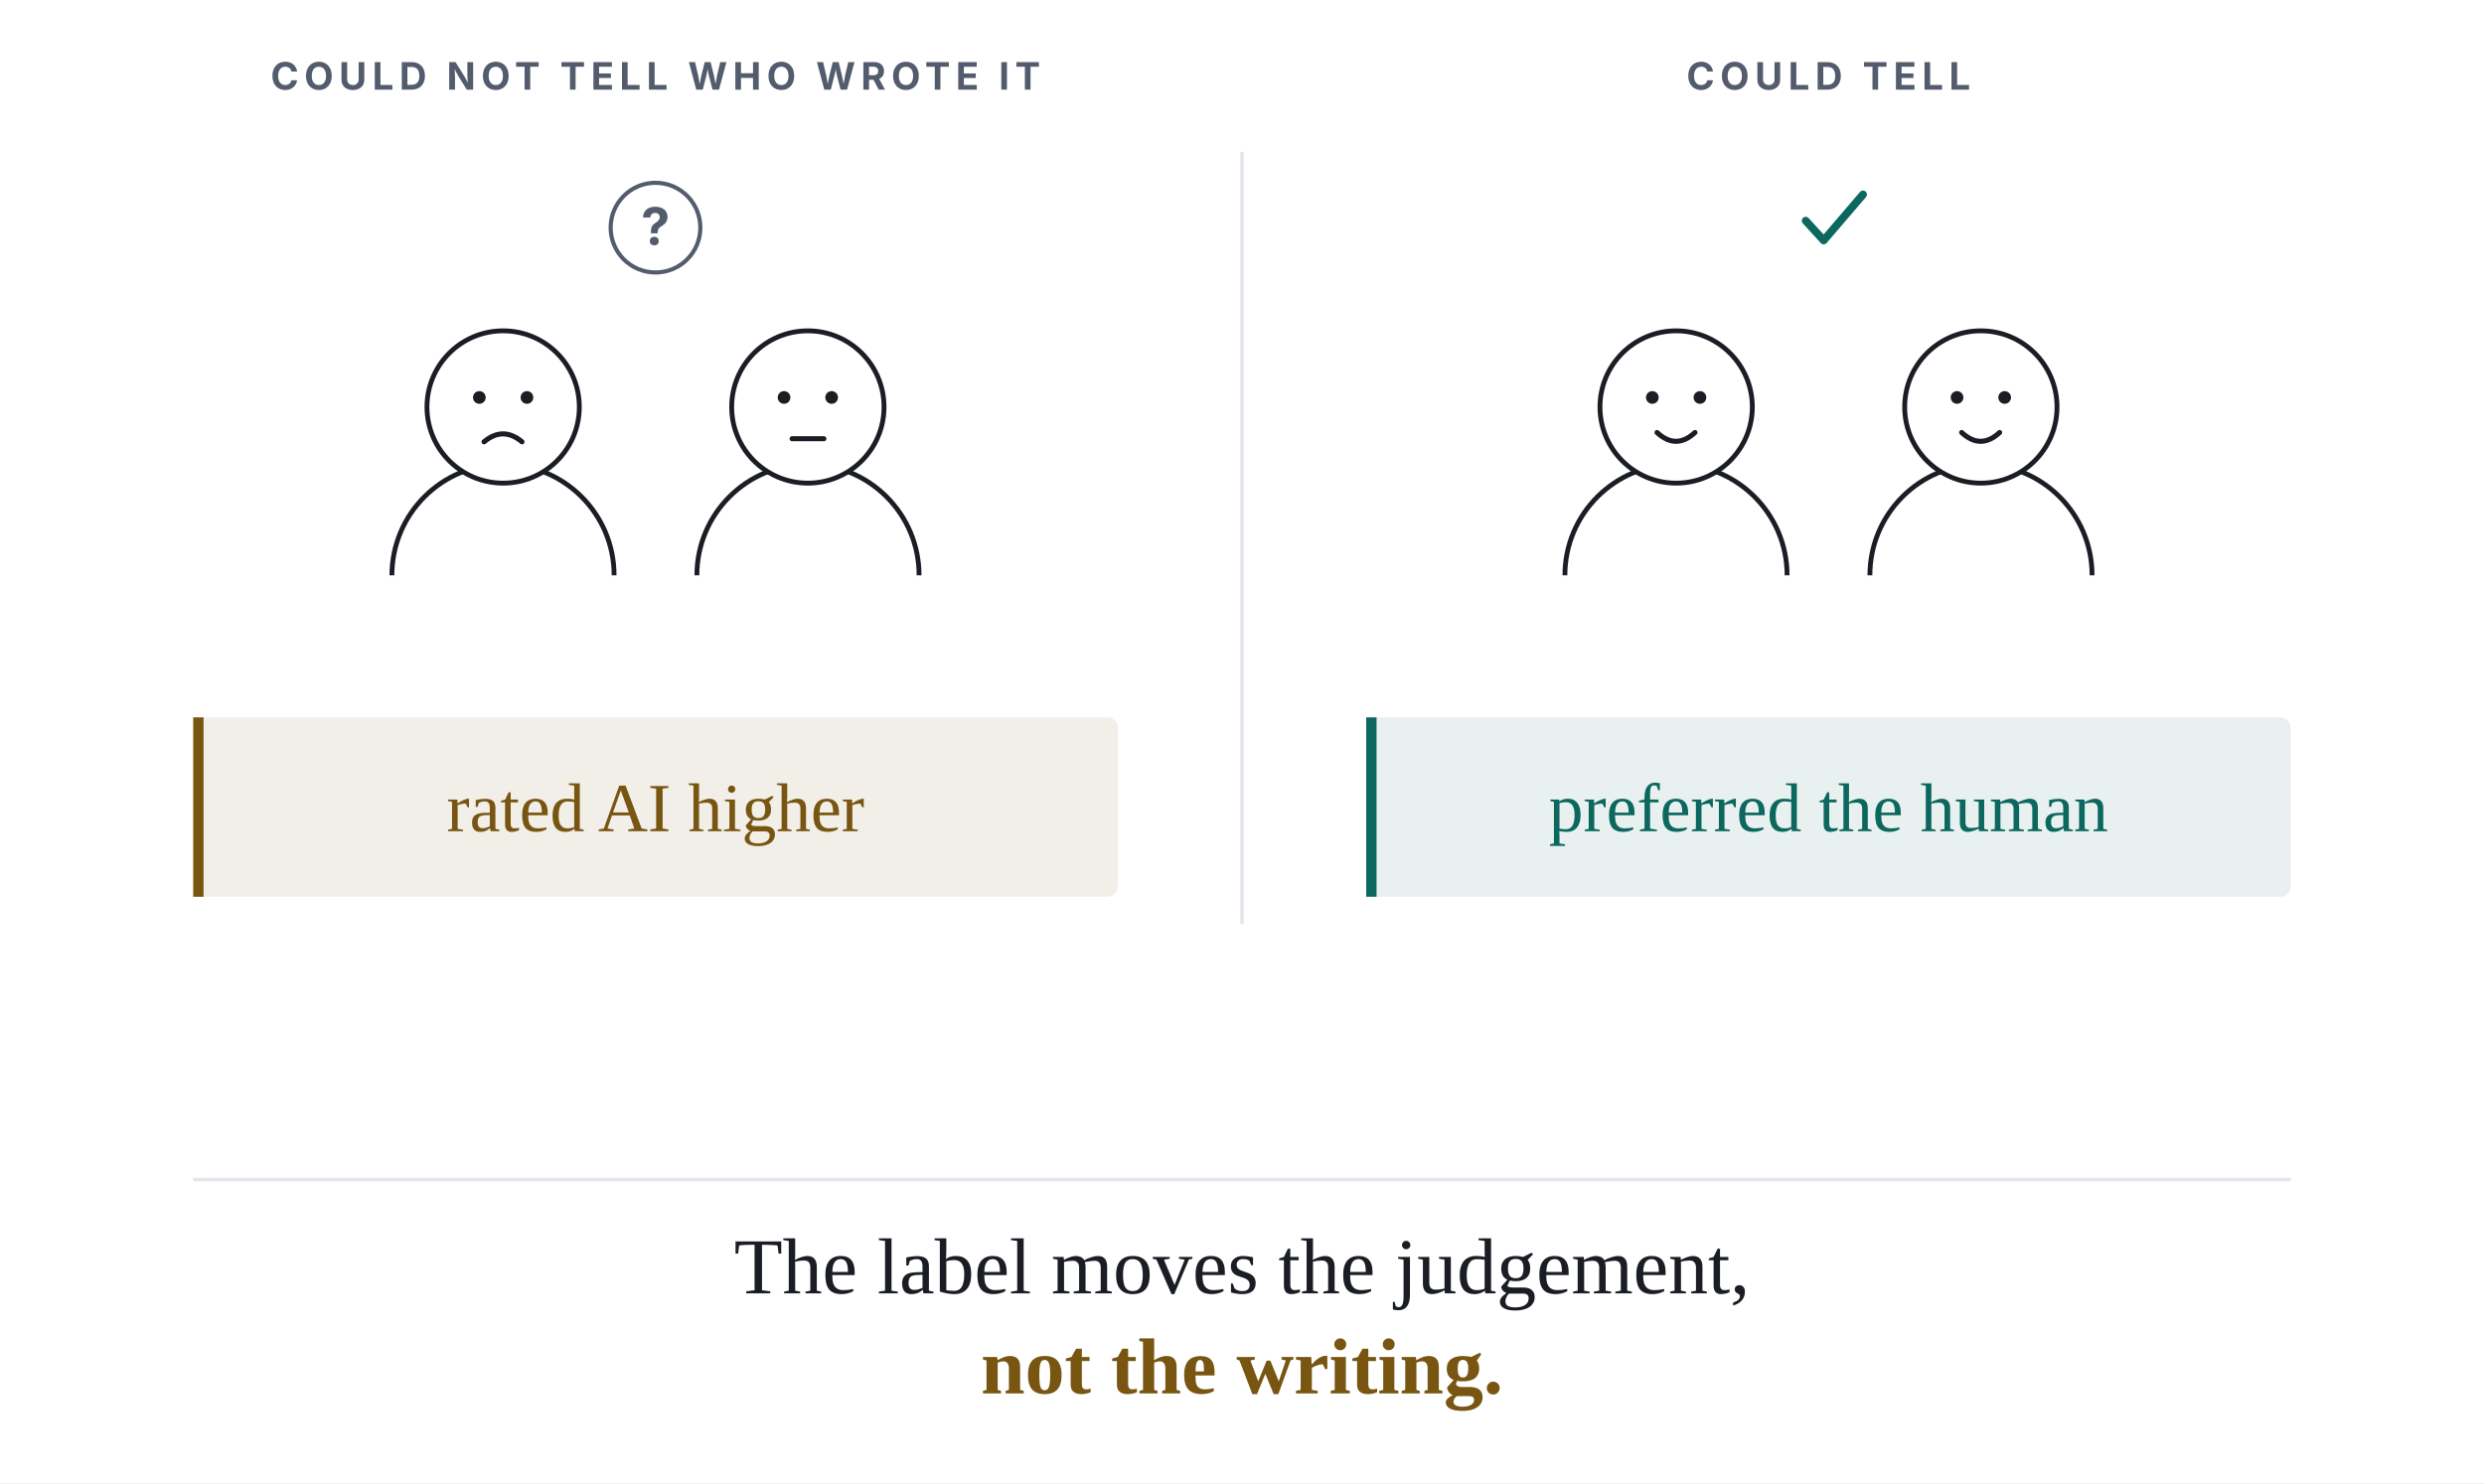
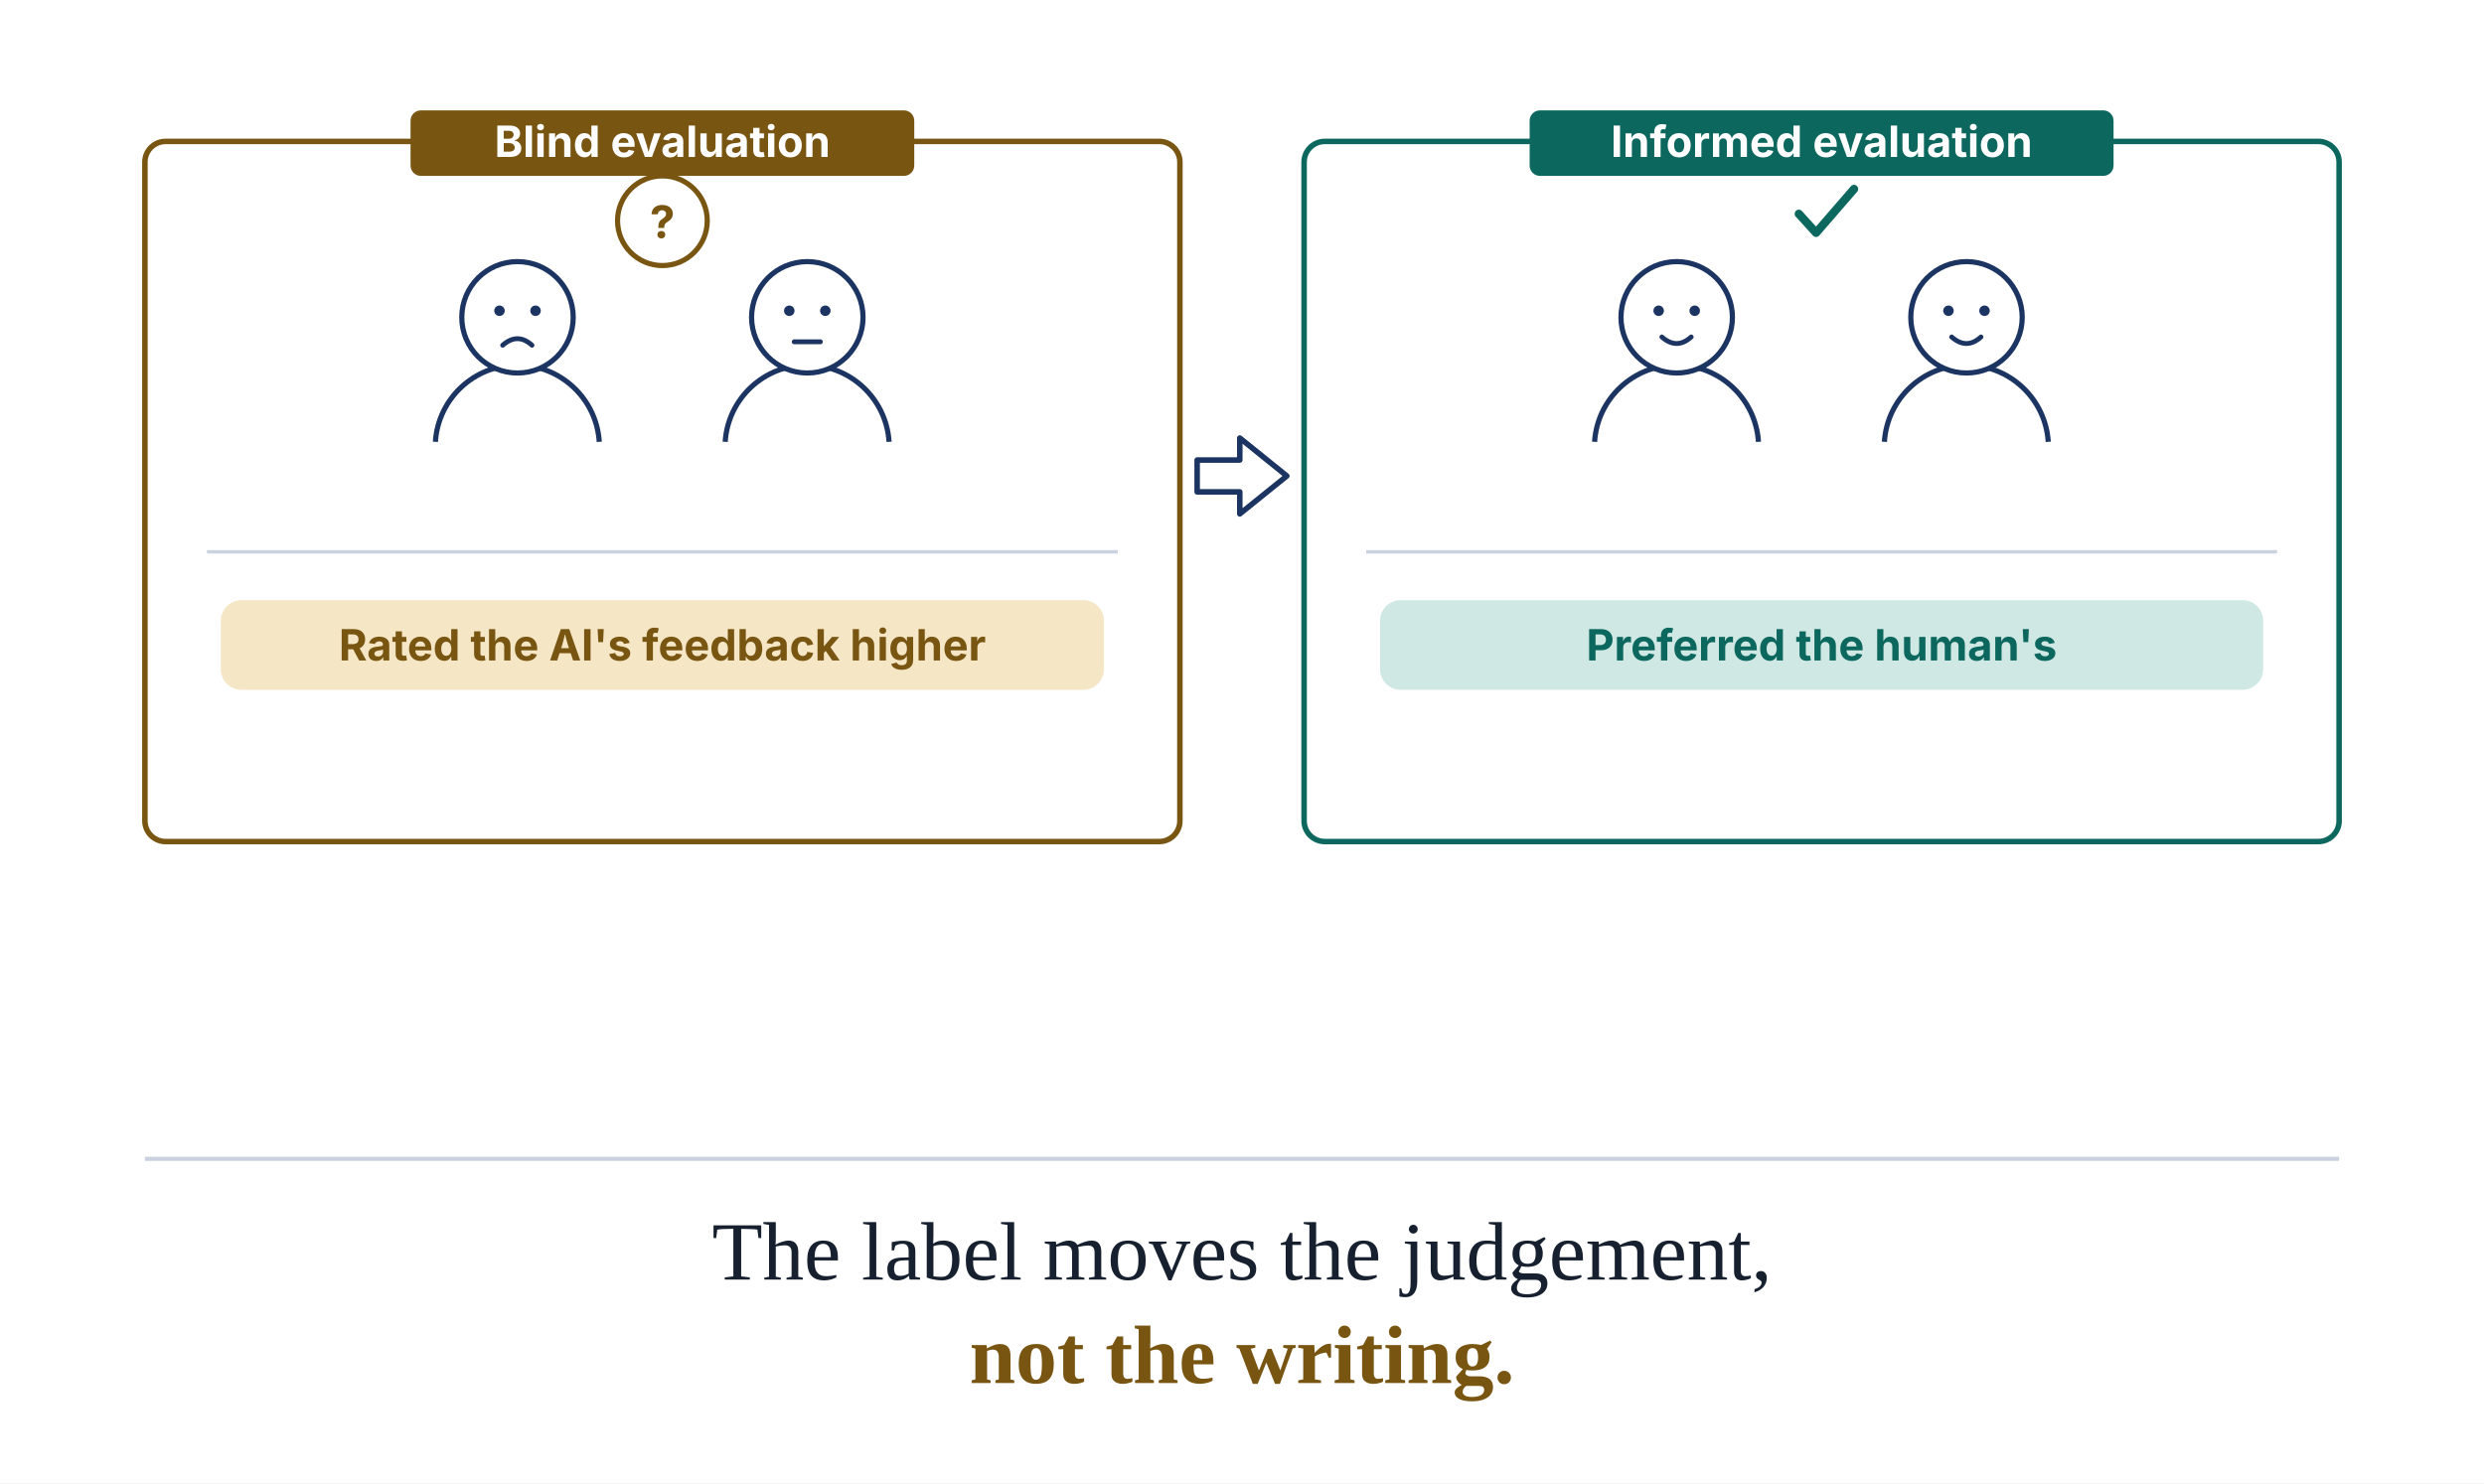
<svg xmlns="http://www.w3.org/2000/svg" class="wb" viewBox="0 0 720 430" role="img" aria-label="Students who could not tell who wrote the feedback rated the AI's higher; those who could tell preferred the human's.">
  <rect width="720" height="430" fill="#ffffff" />
-   <text x="190" y="26" text-anchor="middle" font-family="Inter,-apple-system,'Helvetica Neue',system-ui,sans-serif" font-size="11" font-weight="700" fill="#535c6d" letter-spacing="1.6">COULD NOT TELL WHO WROTE IT</text>
-   <text x="530" y="26" text-anchor="middle" font-family="Inter,-apple-system,'Helvetica Neue',system-ui,sans-serif" font-size="11" font-weight="700" fill="#535c6d" letter-spacing="1.6">COULD TELL</text>
-   <path d="M360.0 44 V268" fill="none" stroke="#e3e6ec" stroke-width="1" stroke-linecap="butt" stroke-linejoin="round" />
-   <path d="M113.6 166.8 a32.2 32.2 0 0 1 64.4 0" fill="#ffffff" stroke="#1a1d24" stroke-width="1.4" stroke-linecap="butt" stroke-linejoin="round" />
-   <circle cx="145.84" cy="118" r="22.08" fill="#ffffff" stroke="#1a1d24" stroke-width="1.4" />
-   <circle cx="138.94" cy="115.24" r="1.84" fill="#1a1d24" />
-   <circle cx="152.74" cy="115.24" r="1.84" fill="#1a1d24" />
-   <path d="M140.3 128.1 q5.5 -4.6 11.0 0" fill="none" stroke="#1a1d24" stroke-width="1.472" stroke-linecap="round" stroke-linejoin="round" />
-   <path d="M202.0 166.8 a32.2 32.2 0 0 1 64.4 0" fill="#ffffff" stroke="#1a1d24" stroke-width="1.4" stroke-linecap="butt" stroke-linejoin="round" />
-   <circle cx="234.16" cy="118" r="22.08" fill="#ffffff" stroke="#1a1d24" stroke-width="1.4" />
-   <circle cx="227.26" cy="115.24" r="1.84" fill="#1a1d24" />
-   <circle cx="241.06" cy="115.24" r="1.84" fill="#1a1d24" />
-   <path d="M229.6 127.2 h9.2" fill="none" stroke="#1a1d24" stroke-width="1.472" stroke-linecap="round" stroke-linejoin="round" />
-   <rect x="56" y="208" width="268" height="52" rx="3" fill="#785511" fill-opacity="0.09" />
-   <path d="M57.5 208 V260" fill="none" stroke="#785511" stroke-width="3" stroke-linecap="butt" stroke-linejoin="round" />
-   <text x="190" y="241" text-anchor="middle" font-family="Fraunces,Georgia,'Times New Roman',serif" font-size="20" font-weight="500" fill="#785511">rated AI higher</text>
-   <path d="M453.6 166.8 a32.2 32.2 0 0 1 64.4 0" fill="#ffffff" stroke="#1a1d24" stroke-width="1.4" stroke-linecap="butt" stroke-linejoin="round" />
-   <circle cx="485.84" cy="118" r="22.08" fill="#ffffff" stroke="#1a1d24" stroke-width="1.4" />
-   <circle cx="478.94" cy="115.24" r="1.84" fill="#1a1d24" />
-   <circle cx="492.74" cy="115.24" r="1.84" fill="#1a1d24" />
-   <path d="M480.3 125.4 q5.5 5.1 11.0 0" fill="none" stroke="#1a1d24" stroke-width="1.472" stroke-linecap="round" stroke-linejoin="round" />
-   <path d="M542.0 166.8 a32.2 32.2 0 0 1 64.4 0" fill="#ffffff" stroke="#1a1d24" stroke-width="1.4" stroke-linecap="butt" stroke-linejoin="round" />
-   <circle cx="574.16" cy="118" r="22.08" fill="#ffffff" stroke="#1a1d24" stroke-width="1.4" />
-   <circle cx="567.26" cy="115.24" r="1.84" fill="#1a1d24" />
-   <circle cx="581.06" cy="115.24" r="1.84" fill="#1a1d24" />
-   <path d="M568.6 125.4 q5.5 5.1 11.0 0" fill="none" stroke="#1a1d24" stroke-width="1.472" stroke-linecap="round" stroke-linejoin="round" />
-   <rect x="396" y="208" width="268" height="52" rx="3" fill="#0c675e" fill-opacity="0.09" />
-   <path d="M397.5 208 V260" fill="none" stroke="#0c675e" stroke-width="3" stroke-linecap="butt" stroke-linejoin="round" />
-   <text x="530" y="241" text-anchor="middle" font-family="Fraunces,Georgia,'Times New Roman',serif" font-size="20" font-weight="500" fill="#0c675e">preferred the human</text>
-   <circle cx="190" cy="66" r="13" fill="#ffffff" stroke="#535c6d" stroke-width="1.2" />
-   <text x="190" y="71" text-anchor="middle" font-family="Inter,-apple-system,'Helvetica Neue',system-ui,sans-serif" font-size="15" font-weight="700" fill="#535c6d">?</text>
-   <path d="M523.4 64 l5.2 5.7 l11.4 -13.3" fill="none" stroke="#0c675e" stroke-width="2.28" stroke-linecap="round" stroke-linejoin="round" />
-   <path d="M56 342 H664" fill="none" stroke="#e3e6ec" stroke-width="1" stroke-linecap="butt" stroke-linejoin="round" />
-   <text x="360.0" y="375" text-anchor="middle" font-family="Fraunces,Georgia,'Times New Roman',serif" font-size="23" font-weight="500" fill="#1a1d24">The label moves the judgement,</text>
-   <text x="360.0" y="404" text-anchor="middle" font-family="Fraunces,Georgia,'Times New Roman',serif" font-size="23" font-weight="600" fill="#785511">not the writing.</text>
+   <g transform="translate(0 -40)">
+     <rect x="42" y="81" width="300" height="203" rx="6" fill="none" stroke="#785511" stroke-width="1.6" />
+     <rect x="119.0" y="72" width="146.0" height="19" rx="3" fill="#785511" />
+     <text x="192.0" y="85.5" text-anchor="middle" font-family="Inter,-apple-system,'Helvetica Neue',system-ui,sans-serif" font-size="12.5" font-weight="700" fill="#ffffff">Blind evaluation</text>
+     <path d="M126.2 168.1 a23.8 23.8 0 0 1 47.5 0" fill="#ffffff" stroke="#1c3461" stroke-width="1.5" stroke-linecap="butt" stroke-linejoin="round" />
+     <circle cx="150" cy="132" r="16.15" fill="#ffffff" stroke="#1c3461" stroke-width="1.5" />
+     <circle cx="144.775" cy="130.1" r="1.52" fill="#1c3461" />
+     <circle cx="155.225" cy="130.1" r="1.52" fill="#1c3461" />
+     <path d="M145.7 140.1 q4.3 -3.8 8.5 0" fill="none" stroke="#1c3461" stroke-width="1.4" stroke-linecap="round" stroke-linejoin="round" />
+     <path d="M210.2 168.1 a23.8 23.8 0 0 1 47.5 0" fill="#ffffff" stroke="#1c3461" stroke-width="1.5" stroke-linecap="butt" stroke-linejoin="round" />
+     <circle cx="234" cy="132" r="16.15" fill="#ffffff" stroke="#1c3461" stroke-width="1.5" />
+     <circle cx="228.775" cy="130.1" r="1.52" fill="#1c3461" />
+     <circle cx="239.225" cy="130.1" r="1.52" fill="#1c3461" />
+     <path d="M230.2 139.1 h7.6" fill="none" stroke="#1c3461" stroke-width="1.4" stroke-linecap="round" stroke-linejoin="round" />
+     <circle cx="192" cy="104" r="13" fill="#ffffff" stroke="#785511" stroke-width="1.5" />
+     <text x="192" y="109" text-anchor="middle" font-family="Inter,-apple-system,'Helvetica Neue',system-ui,sans-serif" font-size="13" font-weight="700" fill="#785511">?</text>
+     <path d="M60 200 H324" fill="none" stroke="#c9d2de" stroke-width="1" stroke-linecap="butt" stroke-linejoin="round" />
+     <rect x="64" y="214" width="256" height="26" rx="6" fill="#f5e6c6" />
+     <text x="192.0" y="231.5" text-anchor="middle" font-family="Inter,-apple-system,'Helvetica Neue',system-ui,sans-serif" font-size="12.5" font-weight="700" fill="#785511">Rated the AI's feedback higher</text>
+     <rect x="378" y="81" width="300" height="203" rx="6" fill="none" stroke="#0c675e" stroke-width="1.6" />
+     <rect x="443.375" y="72" width="169.25" height="19" rx="3" fill="#0c675e" />
+     <text x="528.0" y="85.5" text-anchor="middle" font-family="Inter,-apple-system,'Helvetica Neue',system-ui,sans-serif" font-size="12.5" font-weight="700" fill="#ffffff">Informed evaluation</text>
+     <path d="M462.2 168.1 a23.8 23.8 0 0 1 47.5 0" fill="#ffffff" stroke="#1c3461" stroke-width="1.5" stroke-linecap="butt" stroke-linejoin="round" />
+     <circle cx="486" cy="132" r="16.15" fill="#ffffff" stroke="#1c3461" stroke-width="1.5" />
+     <circle cx="480.775" cy="130.1" r="1.52" fill="#1c3461" />
+     <circle cx="491.225" cy="130.1" r="1.52" fill="#1c3461" />
+     <path d="M481.7 137.7 q4.3 3.8 8.5 0" fill="none" stroke="#1c3461" stroke-width="1.4" stroke-linecap="round" stroke-linejoin="round" />
+     <path d="M546.2 168.1 a23.8 23.8 0 0 1 47.5 0" fill="#ffffff" stroke="#1c3461" stroke-width="1.5" stroke-linecap="butt" stroke-linejoin="round" />
+     <circle cx="570" cy="132" r="16.15" fill="#ffffff" stroke="#1c3461" stroke-width="1.5" />
+     <circle cx="564.775" cy="130.1" r="1.52" fill="#1c3461" />
+     <circle cx="575.225" cy="130.1" r="1.52" fill="#1c3461" />
+     <path d="M565.7 137.7 q4.3 3.8 8.5 0" fill="none" stroke="#1c3461" stroke-width="1.4" stroke-linecap="round" stroke-linejoin="round" />
+     <path d="M521.4 102 l5.0 5.5 l11.0 -12.7" fill="none" stroke="#0c675e" stroke-width="2.42" stroke-linecap="round" stroke-linejoin="round" />
+     <path d="M396 200 H660" fill="none" stroke="#c9d2de" stroke-width="1" stroke-linecap="butt" stroke-linejoin="round" />
+     <rect x="400" y="214" width="256" height="26" rx="6" fill="#cfe8e4" />
+     <text x="528.0" y="231.5" text-anchor="middle" font-family="Inter,-apple-system,'Helvetica Neue',system-ui,sans-serif" font-size="12.5" font-weight="700" fill="#0c675e">Preferred the human's</text>
+     <path d="M347.0 173.38 H359.36 V167.0 L373.0 178 L359.36 189.0 V182.62 H347.0 Z" fill="none" stroke="#1c3461" stroke-width="1.6" stroke-linejoin="round" />
+   </g>
+   <path d="M42 336 H678" fill="none" stroke="#c9d2de" stroke-width="1.2" stroke-linecap="butt" stroke-linejoin="round" />
+   <text x="360.0" y="371" text-anchor="middle" font-family="Fraunces,Georgia,'Times New Roman',serif" font-size="24" font-weight="500" fill="#16202e">The label moves the judgement,</text>
+   <text x="360.0" y="401" text-anchor="middle" font-family="Fraunces,Georgia,'Times New Roman',serif" font-size="24" font-weight="600" fill="#785511">not the writing.</text>
</svg>
